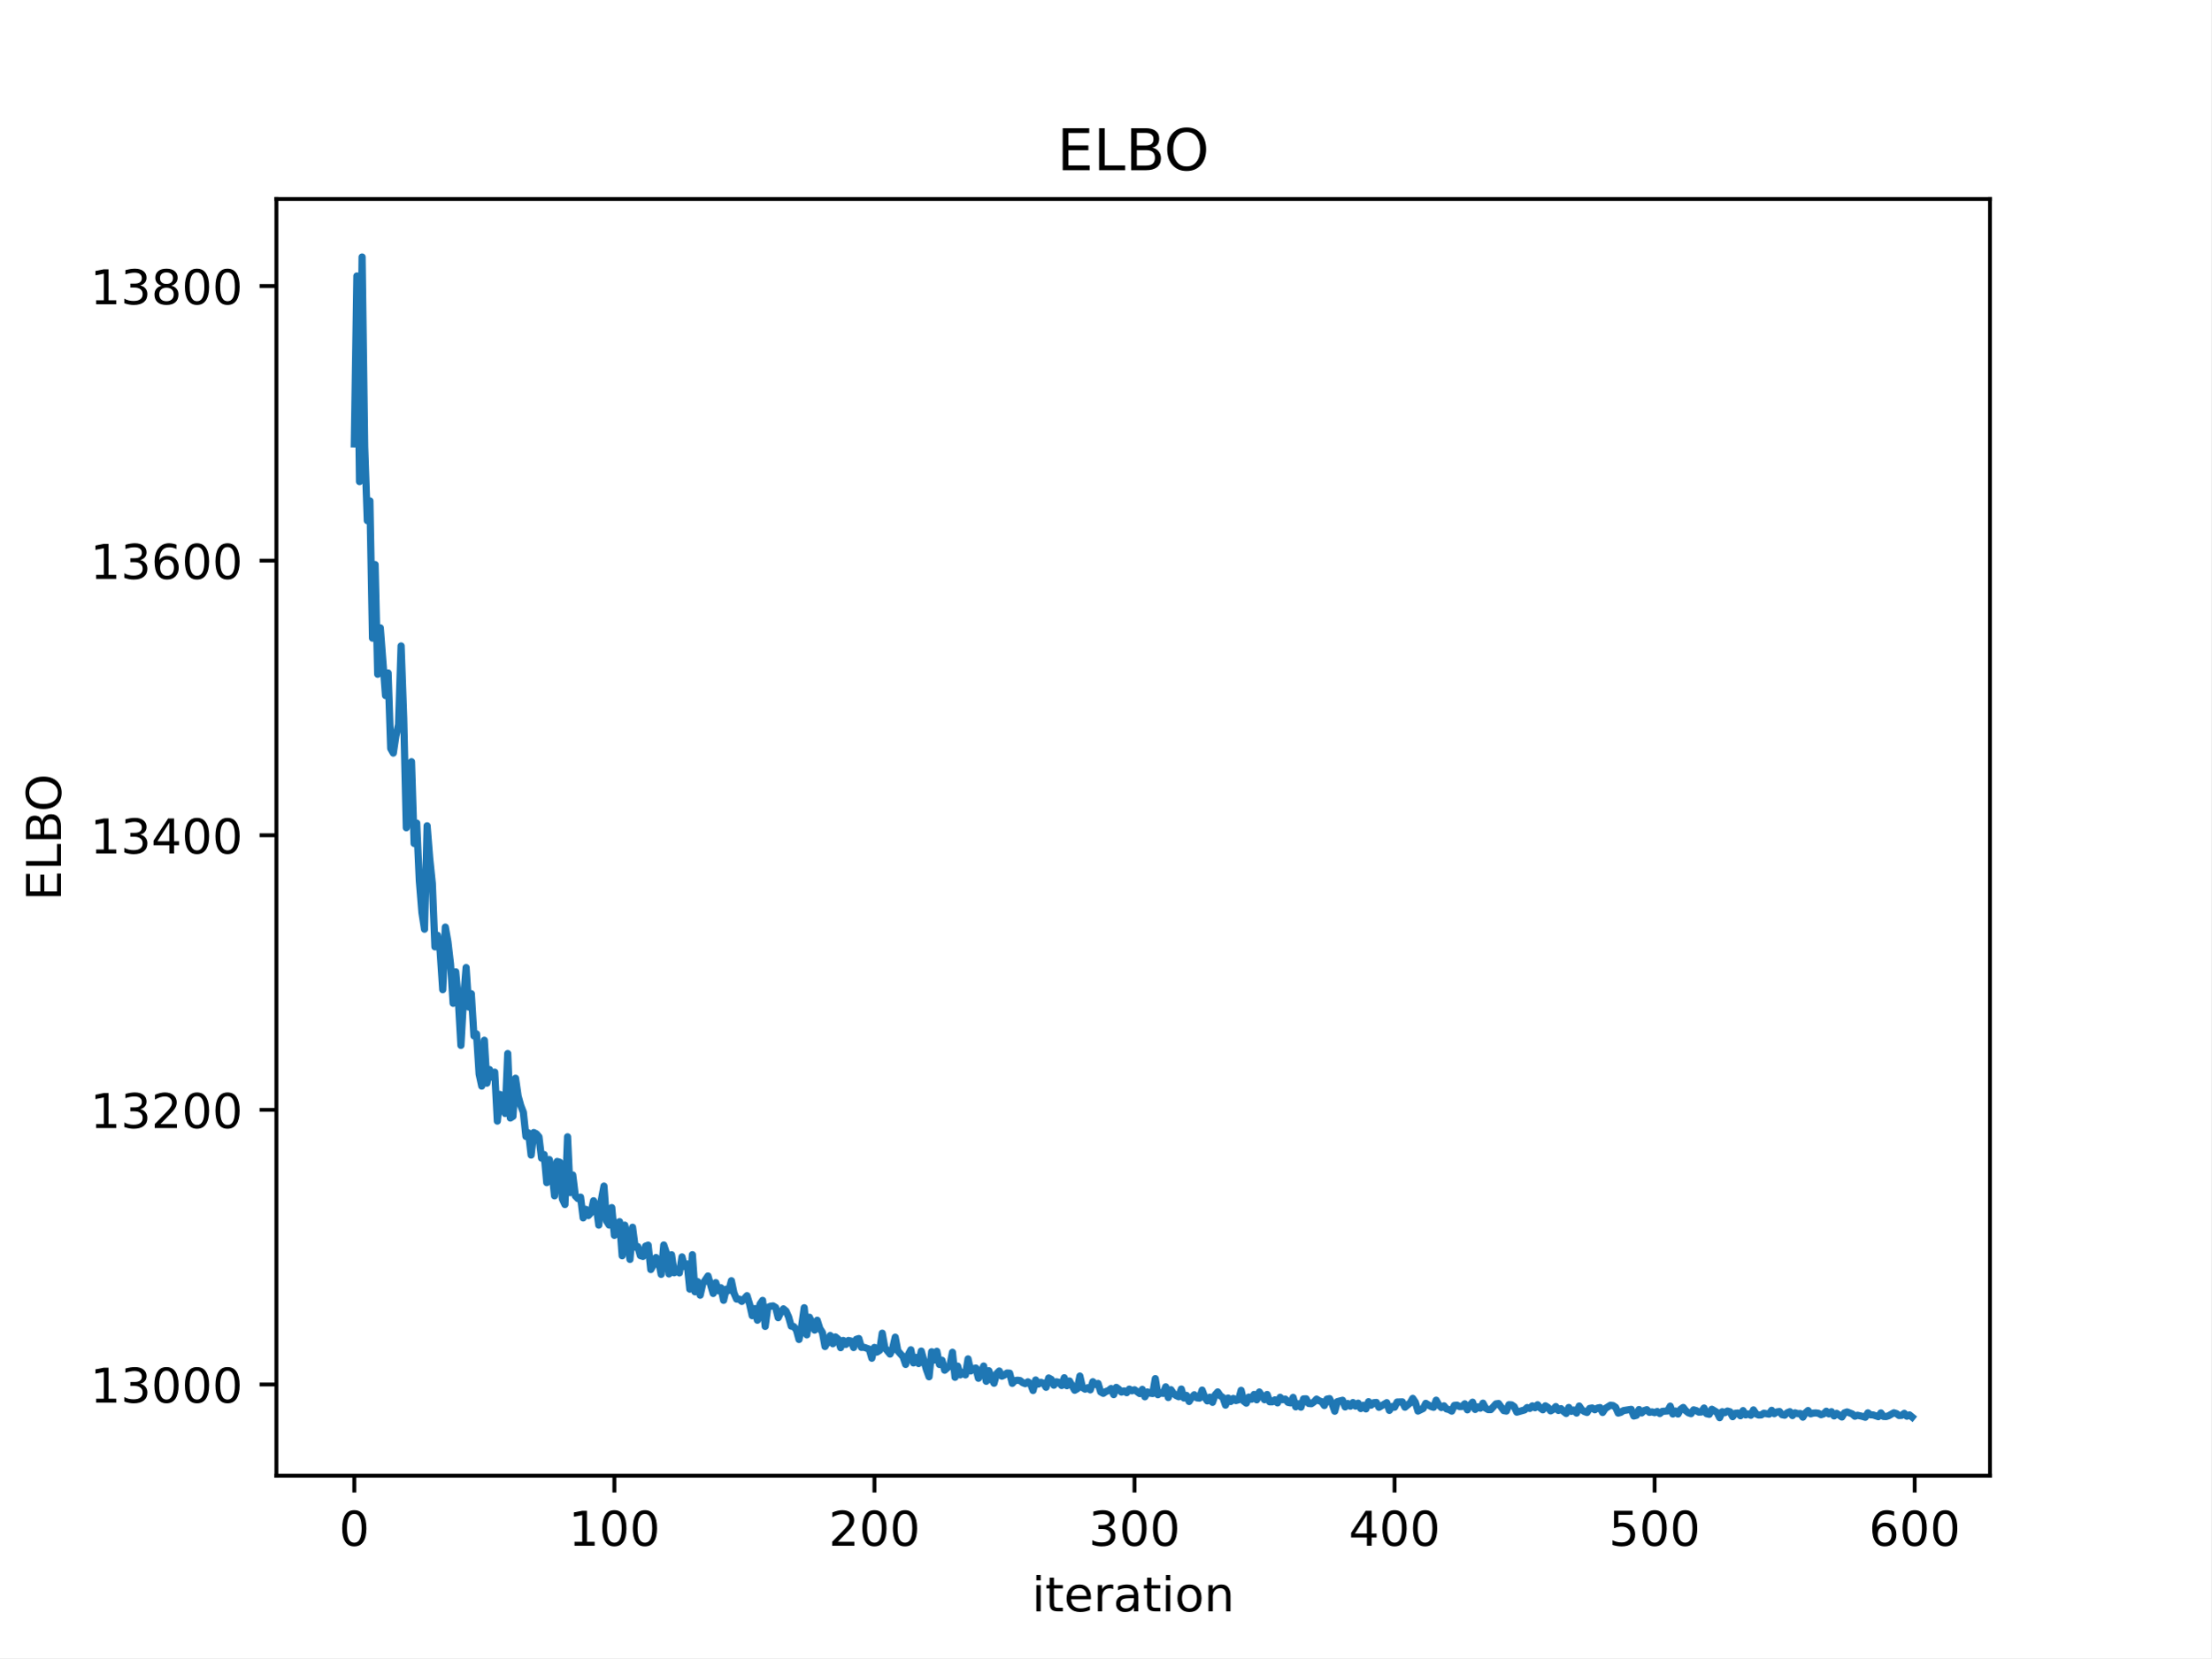
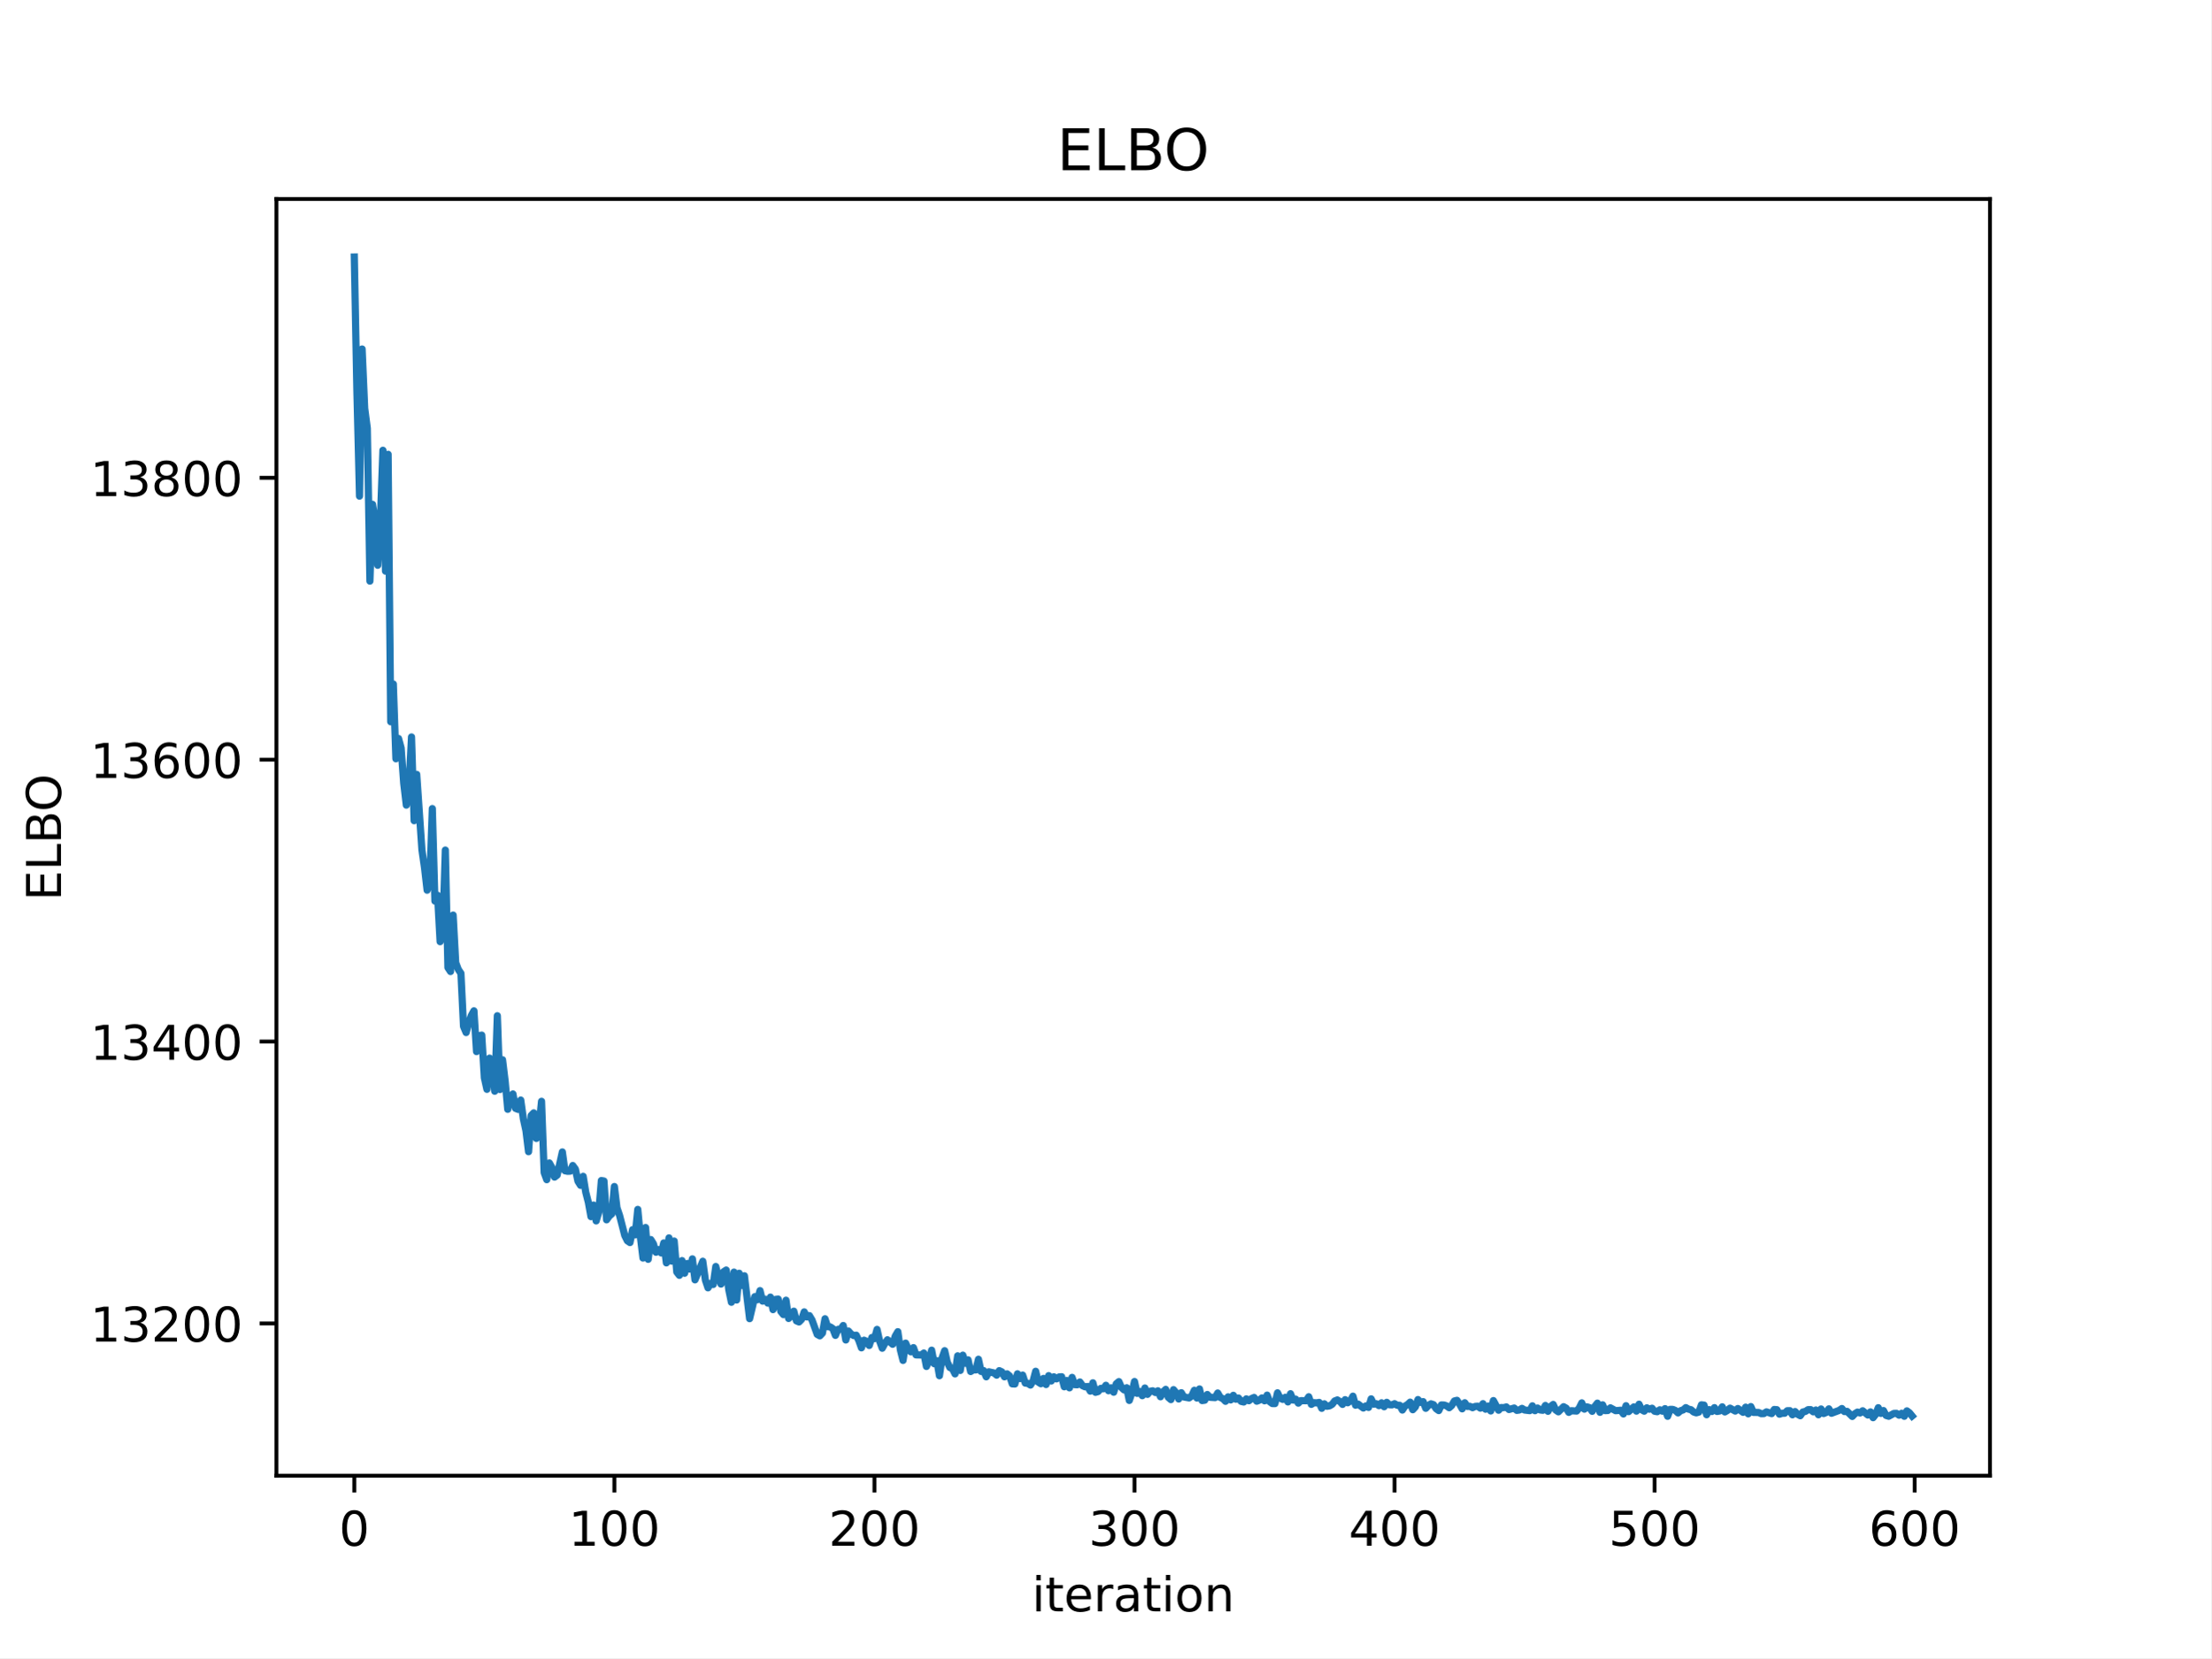
<svg xmlns="http://www.w3.org/2000/svg" xmlns:xlink="http://www.w3.org/1999/xlink" width="460.8pt" height="345.6pt" viewBox="0 0 460.8 345.6" version="1.1">
  <defs>
    <style type="text/css">*{stroke-linejoin: round; stroke-linecap: butt}</style>
  </defs>
  <g id="figure_1">
    <g id="patch_1">
      <path d="M 0 345.6  L 460.8 345.6  L 460.8 0  L 0 0  z " style="fill: #ffffff" />
    </g>
    <g id="axes_1">
      <g id="patch_2">
        <path d="M 57.6 307.584  L 414.72 307.584  L 414.72 41.472  L 57.6 41.472  z " style="fill: #ffffff" />
      </g>
      <g id="matplotlib.axis_1">
        <g id="xtick_1">
          <g id="line2d_1">
            <defs>
-               <path id="m63af64d053" d="M 0 0  L 0 3.5  " style="stroke: #000000; stroke-width: 0.8" />
-             </defs>
-             <g>
-               <use xlink:href="#m63af64d053" x="73.833" y="307.584" style="stroke: #000000; stroke-width: 0.8" />
+               <path id="mae0997cc3b" d="M 0 0  L 0 3.5  " style="stroke: #000000; stroke-width: 0.8" />
+             </defs>
+             <g>
+               <use xlink:href="#mae0997cc3b" x="73.833" y="307.584" style="stroke: #000000; stroke-width: 0.8" />
            </g>
          </g>
          <g id="text_1">
            <g transform="translate(70.65148 322.1824) scale(0.1 -0.1)">
              <defs>
                <path id="DejaVuSans-30" d="M 2034 4250  Q 1547 4250 1301 3770  Q 1056 3291 1056 2328  Q 1056 1369 1301 889  Q 1547 409 2034 409  Q 2525 409 2770 889  Q 3016 1369 3016 2328  Q 3016 3291 2770 3770  Q 2525 4250 2034 4250  z M 2034 4750  Q 2819 4750 3233 4129  Q 3647 3509 3647 2328  Q 3647 1150 3233 529  Q 2819 -91 2034 -91  Q 1250 -91 836 529  Q 422 1150 422 2328  Q 422 3509 836 4129  Q 1250 4750 2034 4750  z " transform="scale(0.015625)" />
              </defs>
              <use xlink:href="#DejaVuSans-30" />
            </g>
          </g>
        </g>
        <g id="xtick_2">
          <g id="line2d_2">
            <g>
-               <use xlink:href="#m63af64d053" x="128.032" y="307.584" style="stroke: #000000; stroke-width: 0.8" />
+               <use xlink:href="#mae0997cc3b" x="128.032" y="307.584" style="stroke: #000000; stroke-width: 0.8" />
            </g>
          </g>
          <g id="text_2">
            <g transform="translate(118.4884 322.1824) scale(0.1 -0.1)">
              <defs>
                <path id="DejaVuSans-31" d="M 794 531  L 1825 531  L 1825 4091  L 703 3866  L 703 4441  L 1819 4666  L 2450 4666  L 2450 531  L 3481 531  L 3481 0  L 794 0  L 794 531  z " transform="scale(0.015625)" />
              </defs>
              <use xlink:href="#DejaVuSans-31" />
              <use xlink:href="#DejaVuSans-30" x="63.623" />
              <use xlink:href="#DejaVuSans-30" x="127.246" />
            </g>
          </g>
        </g>
        <g id="xtick_3">
          <g id="line2d_3">
            <g>
-               <use xlink:href="#m63af64d053" x="182.232" y="307.584" style="stroke: #000000; stroke-width: 0.8" />
+               <use xlink:href="#mae0997cc3b" x="182.232" y="307.584" style="stroke: #000000; stroke-width: 0.8" />
            </g>
          </g>
          <g id="text_3">
            <g transform="translate(172.6878 322.1824) scale(0.1 -0.1)">
              <defs>
                <path id="DejaVuSans-32" d="M 1228 531  L 3431 531  L 3431 0  L 469 0  L 469 531  Q 828 903 1448 1529  Q 2069 2156 2228 2338  Q 2531 2678 2651 2914  Q 2772 3150 2772 3378  Q 2772 3750 2511 3984  Q 2250 4219 1831 4219  Q 1534 4219 1204 4116  Q 875 4013 500 3803  L 500 4441  Q 881 4594 1212 4672  Q 1544 4750 1819 4750  Q 2544 4750 2975 4387  Q 3406 4025 3406 3419  Q 3406 3131 3298 2873  Q 3191 2616 2906 2266  Q 2828 2175 2409 1742  Q 1991 1309 1228 531  z " transform="scale(0.015625)" />
              </defs>
              <use xlink:href="#DejaVuSans-32" />
              <use xlink:href="#DejaVuSans-30" x="63.623" />
              <use xlink:href="#DejaVuSans-30" x="127.246" />
            </g>
          </g>
        </g>
        <g id="xtick_4">
          <g id="line2d_4">
            <g>
-               <use xlink:href="#m63af64d053" x="236.431" y="307.584" style="stroke: #000000; stroke-width: 0.8" />
+               <use xlink:href="#mae0997cc3b" x="236.431" y="307.584" style="stroke: #000000; stroke-width: 0.8" />
            </g>
          </g>
          <g id="text_4">
            <g transform="translate(226.8872 322.1824) scale(0.1 -0.1)">
              <defs>
                <path id="DejaVuSans-33" d="M 2597 2516  Q 3050 2419 3304 2112  Q 3559 1806 3559 1356  Q 3559 666 3084 287  Q 2609 -91 1734 -91  Q 1441 -91 1130 -33  Q 819 25 488 141  L 488 750  Q 750 597 1062 519  Q 1375 441 1716 441  Q 2309 441 2620 675  Q 2931 909 2931 1356  Q 2931 1769 2642 2001  Q 2353 2234 1838 2234  L 1294 2234  L 1294 2753  L 1863 2753  Q 2328 2753 2575 2939  Q 2822 3125 2822 3475  Q 2822 3834 2567 4026  Q 2313 4219 1838 4219  Q 1578 4219 1281 4162  Q 984 4106 628 3988  L 628 4550  Q 988 4650 1302 4700  Q 1616 4750 1894 4750  Q 2613 4750 3031 4423  Q 3450 4097 3450 3541  Q 3450 3153 3228 2886  Q 3006 2619 2597 2516  z " transform="scale(0.015625)" />
              </defs>
              <use xlink:href="#DejaVuSans-33" />
              <use xlink:href="#DejaVuSans-30" x="63.623" />
              <use xlink:href="#DejaVuSans-30" x="127.246" />
            </g>
          </g>
        </g>
        <g id="xtick_5">
          <g id="line2d_5">
            <g>
-               <use xlink:href="#m63af64d053" x="290.63" y="307.584" style="stroke: #000000; stroke-width: 0.8" />
+               <use xlink:href="#mae0997cc3b" x="290.63" y="307.584" style="stroke: #000000; stroke-width: 0.8" />
            </g>
          </g>
          <g id="text_5">
            <g transform="translate(281.0867 322.1824) scale(0.1 -0.1)">
              <defs>
                <path id="DejaVuSans-34" d="M 2419 4116  L 825 1625  L 2419 1625  L 2419 4116  z M 2253 4666  L 3047 4666  L 3047 1625  L 3713 1625  L 3713 1100  L 3047 1100  L 3047 0  L 2419 0  L 2419 1100  L 313 1100  L 313 1709  L 2253 4666  z " transform="scale(0.015625)" />
              </defs>
              <use xlink:href="#DejaVuSans-34" />
              <use xlink:href="#DejaVuSans-30" x="63.623" />
              <use xlink:href="#DejaVuSans-30" x="127.246" />
            </g>
          </g>
        </g>
        <g id="xtick_6">
          <g id="line2d_6">
            <g>
-               <use xlink:href="#m63af64d053" x="344.83" y="307.584" style="stroke: #000000; stroke-width: 0.8" />
+               <use xlink:href="#mae0997cc3b" x="344.83" y="307.584" style="stroke: #000000; stroke-width: 0.8" />
            </g>
          </g>
          <g id="text_6">
            <g transform="translate(335.2861 322.1824) scale(0.1 -0.1)">
              <defs>
                <path id="DejaVuSans-35" d="M 691 4666  L 3169 4666  L 3169 4134  L 1269 4134  L 1269 2991  Q 1406 3038 1543 3061  Q 1681 3084 1819 3084  Q 2600 3084 3056 2656  Q 3513 2228 3513 1497  Q 3513 744 3044 326  Q 2575 -91 1722 -91  Q 1428 -91 1123 -41  Q 819 9 494 109  L 494 744  Q 775 591 1075 516  Q 1375 441 1709 441  Q 2250 441 2565 725  Q 2881 1009 2881 1497  Q 2881 1984 2565 2268  Q 2250 2553 1709 2553  Q 1456 2553 1204 2497  Q 953 2441 691 2322  L 691 4666  z " transform="scale(0.015625)" />
              </defs>
              <use xlink:href="#DejaVuSans-35" />
              <use xlink:href="#DejaVuSans-30" x="63.623" />
              <use xlink:href="#DejaVuSans-30" x="127.246" />
            </g>
          </g>
        </g>
        <g id="xtick_7">
          <g id="line2d_7">
            <g>
-               <use xlink:href="#m63af64d053" x="399.029" y="307.584" style="stroke: #000000; stroke-width: 0.8" />
+               <use xlink:href="#mae0997cc3b" x="399.029" y="307.584" style="stroke: #000000; stroke-width: 0.8" />
            </g>
          </g>
          <g id="text_7">
            <g transform="translate(389.4855 322.1824) scale(0.1 -0.1)">
              <defs>
                <path id="DejaVuSans-36" d="M 2113 2584  Q 1688 2584 1439 2293  Q 1191 2003 1191 1497  Q 1191 994 1439 701  Q 1688 409 2113 409  Q 2538 409 2786 701  Q 3034 994 3034 1497  Q 3034 2003 2786 2293  Q 2538 2584 2113 2584  z M 3366 4563  L 3366 3988  Q 3128 4100 2886 4159  Q 2644 4219 2406 4219  Q 1781 4219 1451 3797  Q 1122 3375 1075 2522  Q 1259 2794 1537 2939  Q 1816 3084 2150 3084  Q 2853 3084 3261 2657  Q 3669 2231 3669 1497  Q 3669 778 3244 343  Q 2819 -91 2113 -91  Q 1303 -91 875 529  Q 447 1150 447 2328  Q 447 3434 972 4092  Q 1497 4750 2381 4750  Q 2619 4750 2861 4703  Q 3103 4656 3366 4563  z " transform="scale(0.015625)" />
              </defs>
              <use xlink:href="#DejaVuSans-36" />
              <use xlink:href="#DejaVuSans-30" x="63.623" />
              <use xlink:href="#DejaVuSans-30" x="127.246" />
            </g>
          </g>
        </g>
        <g id="text_8">
          <g transform="translate(215.0373 335.8606) scale(0.1 -0.1)">
            <defs>
              <path id="DejaVuSans-69" d="M 603 3500  L 1178 3500  L 1178 0  L 603 0  L 603 3500  z M 603 4863  L 1178 4863  L 1178 4134  L 603 4134  L 603 4863  z " transform="scale(0.015625)" />
              <path id="DejaVuSans-74" d="M 1172 4494  L 1172 3500  L 2356 3500  L 2356 3053  L 1172 3053  L 1172 1153  Q 1172 725 1289 603  Q 1406 481 1766 481  L 2356 481  L 2356 0  L 1766 0  Q 1100 0 847 248  Q 594 497 594 1153  L 594 3053  L 172 3053  L 172 3500  L 594 3500  L 594 4494  L 1172 4494  z " transform="scale(0.015625)" />
              <path id="DejaVuSans-65" d="M 3597 1894  L 3597 1613  L 953 1613  Q 991 1019 1311 708  Q 1631 397 2203 397  Q 2534 397 2845 478  Q 3156 559 3463 722  L 3463 178  Q 3153 47 2828 -22  Q 2503 -91 2169 -91  Q 1331 -91 842 396  Q 353 884 353 1716  Q 353 2575 817 3079  Q 1281 3584 2069 3584  Q 2775 3584 3186 3129  Q 3597 2675 3597 1894  z M 3022 2063  Q 3016 2534 2758 2815  Q 2500 3097 2075 3097  Q 1594 3097 1305 2825  Q 1016 2553 972 2059  L 3022 2063  z " transform="scale(0.015625)" />
              <path id="DejaVuSans-72" d="M 2631 2963  Q 2534 3019 2420 3045  Q 2306 3072 2169 3072  Q 1681 3072 1420 2755  Q 1159 2438 1159 1844  L 1159 0  L 581 0  L 581 3500  L 1159 3500  L 1159 2956  Q 1341 3275 1631 3429  Q 1922 3584 2338 3584  Q 2397 3584 2469 3576  Q 2541 3569 2628 3553  L 2631 2963  z " transform="scale(0.015625)" />
              <path id="DejaVuSans-61" d="M 2194 1759  Q 1497 1759 1228 1600  Q 959 1441 959 1056  Q 959 750 1161 570  Q 1363 391 1709 391  Q 2188 391 2477 730  Q 2766 1069 2766 1631  L 2766 1759  L 2194 1759  z M 3341 1997  L 3341 0  L 2766 0  L 2766 531  Q 2569 213 2275 61  Q 1981 -91 1556 -91  Q 1019 -91 701 211  Q 384 513 384 1019  Q 384 1609 779 1909  Q 1175 2209 1959 2209  L 2766 2209  L 2766 2266  Q 2766 2663 2505 2880  Q 2244 3097 1772 3097  Q 1472 3097 1187 3025  Q 903 2953 641 2809  L 641 3341  Q 956 3463 1253 3523  Q 1550 3584 1831 3584  Q 2591 3584 2966 3190  Q 3341 2797 3341 1997  z " transform="scale(0.015625)" />
              <path id="DejaVuSans-6f" d="M 1959 3097  Q 1497 3097 1228 2736  Q 959 2375 959 1747  Q 959 1119 1226 758  Q 1494 397 1959 397  Q 2419 397 2687 759  Q 2956 1122 2956 1747  Q 2956 2369 2687 2733  Q 2419 3097 1959 3097  z M 1959 3584  Q 2709 3584 3137 3096  Q 3566 2609 3566 1747  Q 3566 888 3137 398  Q 2709 -91 1959 -91  Q 1206 -91 779 398  Q 353 888 353 1747  Q 353 2609 779 3096  Q 1206 3584 1959 3584  z " transform="scale(0.015625)" />
              <path id="DejaVuSans-6e" d="M 3513 2113  L 3513 0  L 2938 0  L 2938 2094  Q 2938 2591 2744 2837  Q 2550 3084 2163 3084  Q 1697 3084 1428 2787  Q 1159 2491 1159 1978  L 1159 0  L 581 0  L 581 3500  L 1159 3500  L 1159 2956  Q 1366 3272 1645 3428  Q 1925 3584 2291 3584  Q 2894 3584 3203 3211  Q 3513 2838 3513 2113  z " transform="scale(0.015625)" />
            </defs>
            <use xlink:href="#DejaVuSans-69" />
            <use xlink:href="#DejaVuSans-74" x="27.783" />
            <use xlink:href="#DejaVuSans-65" x="66.992" />
            <use xlink:href="#DejaVuSans-72" x="128.516" />
            <use xlink:href="#DejaVuSans-61" x="169.629" />
            <use xlink:href="#DejaVuSans-74" x="230.908" />
            <use xlink:href="#DejaVuSans-69" x="270.117" />
            <use xlink:href="#DejaVuSans-6f" x="297.9" />
            <use xlink:href="#DejaVuSans-6e" x="359.082" />
          </g>
        </g>
      </g>
      <g id="matplotlib.axis_2">
        <g id="ytick_1">
          <g id="line2d_8">
            <defs>
-               <path id="m16c15271c7" d="M 0 0  L -3.5 0  " style="stroke: #000000; stroke-width: 0.8" />
-             </defs>
-             <g>
-               <use xlink:href="#m16c15271c7" x="57.6" y="288.56" style="stroke: #000000; stroke-width: 0.8" />
+               <path id="m3448979409" d="M 0 0  L -3.5 0  " style="stroke: #000000; stroke-width: 0.8" />
+             </defs>
+             <g>
+               <use xlink:href="#m3448979409" x="57.6" y="275.842" style="stroke: #000000; stroke-width: 0.8" />
            </g>
          </g>
          <g id="text_9">
-             <g transform="translate(18.7875 292.3595) scale(0.1 -0.1)">
-               <use xlink:href="#DejaVuSans-31" />
-               <use xlink:href="#DejaVuSans-33" x="63.623" />
-               <use xlink:href="#DejaVuSans-30" x="127.246" />
+             <g transform="translate(18.7875 279.6412) scale(0.1 -0.1)">
+               <use xlink:href="#DejaVuSans-31" />
+               <use xlink:href="#DejaVuSans-33" x="63.623" />
+               <use xlink:href="#DejaVuSans-32" x="127.246" />
              <use xlink:href="#DejaVuSans-30" x="190.869" />
              <use xlink:href="#DejaVuSans-30" x="254.492" />
            </g>
          </g>
        </g>
        <g id="ytick_2">
          <g id="line2d_9">
            <g>
-               <use xlink:href="#m16c15271c7" x="57.6" y="231.325" style="stroke: #000000; stroke-width: 0.8" />
+               <use xlink:href="#m3448979409" x="57.6" y="217.091" style="stroke: #000000; stroke-width: 0.8" />
            </g>
          </g>
          <g id="text_10">
-             <g transform="translate(18.7875 235.1242) scale(0.1 -0.1)">
-               <use xlink:href="#DejaVuSans-31" />
-               <use xlink:href="#DejaVuSans-33" x="63.623" />
-               <use xlink:href="#DejaVuSans-32" x="127.246" />
+             <g transform="translate(18.7875 220.8903) scale(0.1 -0.1)">
+               <use xlink:href="#DejaVuSans-31" />
+               <use xlink:href="#DejaVuSans-33" x="63.623" />
+               <use xlink:href="#DejaVuSans-34" x="127.246" />
              <use xlink:href="#DejaVuSans-30" x="190.869" />
              <use xlink:href="#DejaVuSans-30" x="254.492" />
            </g>
          </g>
        </g>
        <g id="ytick_3">
          <g id="line2d_10">
            <g>
-               <use xlink:href="#m16c15271c7" x="57.6" y="174.09" style="stroke: #000000; stroke-width: 0.8" />
+               <use xlink:href="#m3448979409" x="57.6" y="158.34" style="stroke: #000000; stroke-width: 0.8" />
            </g>
          </g>
          <g id="text_11">
-             <g transform="translate(18.7875 177.889) scale(0.1 -0.1)">
-               <use xlink:href="#DejaVuSans-31" />
-               <use xlink:href="#DejaVuSans-33" x="63.623" />
-               <use xlink:href="#DejaVuSans-34" x="127.246" />
+             <g transform="translate(18.7875 162.1393) scale(0.1 -0.1)">
+               <use xlink:href="#DejaVuSans-31" />
+               <use xlink:href="#DejaVuSans-33" x="63.623" />
+               <use xlink:href="#DejaVuSans-36" x="127.246" />
              <use xlink:href="#DejaVuSans-30" x="190.869" />
              <use xlink:href="#DejaVuSans-30" x="254.492" />
            </g>
          </g>
        </g>
        <g id="ytick_4">
          <g id="line2d_11">
            <g>
-               <use xlink:href="#m16c15271c7" x="57.6" y="116.855" style="stroke: #000000; stroke-width: 0.8" />
+               <use xlink:href="#m3448979409" x="57.6" y="99.589" style="stroke: #000000; stroke-width: 0.8" />
            </g>
          </g>
          <g id="text_12">
-             <g transform="translate(18.7875 120.6538) scale(0.1 -0.1)">
-               <use xlink:href="#DejaVuSans-31" />
-               <use xlink:href="#DejaVuSans-33" x="63.623" />
-               <use xlink:href="#DejaVuSans-36" x="127.246" />
-               <use xlink:href="#DejaVuSans-30" x="190.869" />
-               <use xlink:href="#DejaVuSans-30" x="254.492" />
-             </g>
-           </g>
-         </g>
-         <g id="ytick_5">
-           <g id="line2d_12">
-             <g>
-               <use xlink:href="#m16c15271c7" x="57.6" y="59.619" style="stroke: #000000; stroke-width: 0.8" />
-             </g>
-           </g>
-           <g id="text_13">
-             <g transform="translate(18.7875 63.41856) scale(0.1 -0.1)">
+             <g transform="translate(18.7875 103.3883) scale(0.1 -0.1)">
              <defs>
                <path id="DejaVuSans-38" d="M 2034 2216  Q 1584 2216 1326 1975  Q 1069 1734 1069 1313  Q 1069 891 1326 650  Q 1584 409 2034 409  Q 2484 409 2743 651  Q 3003 894 3003 1313  Q 3003 1734 2745 1975  Q 2488 2216 2034 2216  z M 1403 2484  Q 997 2584 770 2862  Q 544 3141 544 3541  Q 544 4100 942 4425  Q 1341 4750 2034 4750  Q 2731 4750 3128 4425  Q 3525 4100 3525 3541  Q 3525 3141 3298 2862  Q 3072 2584 2669 2484  Q 3125 2378 3379 2068  Q 3634 1759 3634 1313  Q 3634 634 3220 271  Q 2806 -91 2034 -91  Q 1263 -91 848 271  Q 434 634 434 1313  Q 434 1759 690 2068  Q 947 2378 1403 2484  z M 1172 3481  Q 1172 3119 1398 2916  Q 1625 2713 2034 2713  Q 2441 2713 2670 2916  Q 2900 3119 2900 3481  Q 2900 3844 2670 4047  Q 2441 4250 2034 4250  Q 1625 4250 1398 4047  Q 1172 3844 1172 3481  z " transform="scale(0.015625)" />
              </defs>
              <use xlink:href="#DejaVuSans-31" />
              <use xlink:href="#DejaVuSans-33" x="63.623" />
              <use xlink:href="#DejaVuSans-38" x="127.246" />
              <use xlink:href="#DejaVuSans-30" x="190.869" />
              <use xlink:href="#DejaVuSans-30" x="254.492" />
            </g>
          </g>
        </g>
-         <g id="text_14">
+         <g id="text_13">
          <g transform="translate(12.70781 187.7522) rotate(-90) scale(0.1 -0.1)">
            <defs>
              <path id="DejaVuSans-45" d="M 628 4666  L 3578 4666  L 3578 4134  L 1259 4134  L 1259 2753  L 3481 2753  L 3481 2222  L 1259 2222  L 1259 531  L 3634 531  L 3634 0  L 628 0  L 628 4666  z " transform="scale(0.015625)" />
              <path id="DejaVuSans-4c" d="M 628 4666  L 1259 4666  L 1259 531  L 3531 531  L 3531 0  L 628 0  L 628 4666  z " transform="scale(0.015625)" />
              <path id="DejaVuSans-42" d="M 1259 2228  L 1259 519  L 2272 519  Q 2781 519 3026 730  Q 3272 941 3272 1375  Q 3272 1813 3026 2020  Q 2781 2228 2272 2228  L 1259 2228  z M 1259 4147  L 1259 2741  L 2194 2741  Q 2656 2741 2882 2914  Q 3109 3088 3109 3444  Q 3109 3797 2882 3972  Q 2656 4147 2194 4147  L 1259 4147  z M 628 4666  L 2241 4666  Q 2963 4666 3353 4366  Q 3744 4066 3744 3513  Q 3744 3084 3544 2831  Q 3344 2578 2956 2516  Q 3422 2416 3680 2098  Q 3938 1781 3938 1306  Q 3938 681 3513 340  Q 3088 0 2303 0  L 628 0  L 628 4666  z " transform="scale(0.015625)" />
              <path id="DejaVuSans-4f" d="M 2522 4238  Q 1834 4238 1429 3725  Q 1025 3213 1025 2328  Q 1025 1447 1429 934  Q 1834 422 2522 422  Q 3209 422 3611 934  Q 4013 1447 4013 2328  Q 4013 3213 3611 3725  Q 3209 4238 2522 4238  z M 2522 4750  Q 3503 4750 4090 4092  Q 4678 3434 4678 2328  Q 4678 1225 4090 567  Q 3503 -91 2522 -91  Q 1538 -91 948 565  Q 359 1222 359 2328  Q 359 3434 948 4092  Q 1538 4750 2522 4750  z " transform="scale(0.015625)" />
            </defs>
            <use xlink:href="#DejaVuSans-45" />
            <use xlink:href="#DejaVuSans-4c" x="63.184" />
            <use xlink:href="#DejaVuSans-42" x="118.896" />
            <use xlink:href="#DejaVuSans-4f" x="185.75" />
          </g>
        </g>
      </g>
-       <g id="line2d_13">
-         <path d="M 73.833 92.512  L 74.375 57.524  L 74.917 100.376  L 75.459 53.568  L 76.001 93.127  L 76.543 108.517  L 77.085 104.406  L 77.627 133.011  L 78.169 117.668  L 78.711 140.53  L 79.253 130.859  L 80.337 144.978  L 80.879 140.261  L 81.421 156.013  L 81.963 156.967  L 82.505 153.391  L 83.047 151.03  L 83.589 134.634  L 84.131 149.685  L 84.673 172.53  L 85.215 163.682  L 85.757 158.761  L 86.299 175.807  L 86.841 171.564  L 87.383 183.572  L 87.925 190.199  L 88.467 193.676  L 89.009 172.114  L 89.551 178.916  L 90.093 184.122  L 90.635 197.355  L 91.177 194.945  L 91.719 198.264  L 92.261 206.277  L 92.803 193.233  L 93.345 196.299  L 93.887 200.961  L 94.429 209.115  L 94.971 202.55  L 95.512 208.504  L 96.054 217.894  L 96.596 208.268  L 97.138 201.67  L 97.68 209.905  L 98.222 207.118  L 98.764 215.918  L 99.306 215.496  L 99.848 223.865  L 100.39 226.377  L 100.932 216.816  L 101.474 225.771  L 102.016 222.927  L 102.558 224.514  L 103.1 223.465  L 103.642 233.675  L 104.184 228.105  L 104.726 228.907  L 105.268 232.092  L 105.81 219.597  L 106.352 233.032  L 106.894 232.692  L 107.436 224.738  L 107.978 228.468  L 108.52 230.421  L 109.062 231.831  L 109.604 236.874  L 110.146 236.138  L 110.688 240.754  L 111.23 236.052  L 111.772 236.315  L 112.314 236.954  L 112.856 241.396  L 113.398 240.654  L 113.94 246.501  L 114.482 241.694  L 115.024 244.226  L 115.566 249.256  L 116.108 242.086  L 116.65 242.246  L 117.192 249.903  L 117.734 251.064  L 118.276 236.941  L 118.818 248.579  L 119.36 244.903  L 119.902 249.283  L 120.444 249.833  L 120.986 249.518  L 121.528 253.851  L 122.07 252.059  L 122.612 253.368  L 123.154 252.76  L 123.696 250.276  L 124.238 251.344  L 124.78 255.359  L 125.322 250.08  L 125.864 247.22  L 126.406 254.508  L 126.948 255.347  L 127.49 251.7  L 128.032 257.488  L 128.574 254.98  L 129.116 254.635  L 129.658 261.748  L 130.2 255.355  L 130.742 258.081  L 131.284 262.5  L 131.826 255.799  L 132.368 259.954  L 132.91 259.831  L 133.452 261.711  L 133.994 261.883  L 134.536 259.732  L 135.078 259.529  L 135.62 264.616  L 136.162 263.629  L 136.704 262.109  L 137.246 262.877  L 137.788 265.619  L 138.33 259.497  L 138.872 261.142  L 139.414 265.532  L 139.956 261.532  L 140.498 265.288  L 141.04 264.675  L 141.582 265.321  L 142.124 261.977  L 142.666 263.995  L 143.208 263.449  L 143.75 268.7  L 144.292 261.522  L 144.834 269.261  L 145.376 267.129  L 145.918 269.958  L 146.46 267.573  L 147.544 265.955  L 148.628 269.604  L 149.17 267.34  L 149.712 269.051  L 150.254 268.419  L 150.796 271.032  L 151.338 268.715  L 151.88 269.002  L 152.422 266.947  L 152.964 269.529  L 153.506 270.779  L 154.048 270.786  L 154.59 271.256  L 155.674 270.064  L 156.216 271.81  L 156.758 274.236  L 157.3 272.738  L 157.842 275.182  L 158.384 271.822  L 158.926 271.04  L 159.468 276.466  L 160.01 272.497  L 160.552 272.271  L 161.094 272.186  L 161.636 272.515  L 162.178 274.649  L 162.72 273.525  L 163.262 272.808  L 163.804 273.262  L 164.346 274.49  L 164.888 276.408  L 165.43 276.508  L 165.972 277.214  L 166.514 279.192  L 167.056 276.427  L 167.598 272.572  L 168.14 278.231  L 168.682 274.547  L 169.224 275.667  L 169.766 277.24  L 170.308 275.185  L 170.85 276.899  L 171.392 277.737  L 171.934 280.664  L 172.476 279.742  L 173.018 278.362  L 173.56 280.083  L 174.102 278.656  L 174.644 279.097  L 175.186 280.902  L 175.728 279.384  L 176.27 280.233  L 176.812 279.393  L 177.354 279.518  L 177.896 280.869  L 178.438 279.165  L 178.98 278.992  L 179.522 280.837  L 180.064 280.811  L 181.148 281.205  L 181.69 283.101  L 182.232 280.838  L 182.774 281.811  L 183.316 281.46  L 183.858 277.873  L 184.4 280.91  L 185.484 282.237  L 186.026 281.02  L 186.568 278.71  L 187.11 281.574  L 188.194 282.791  L 188.736 284.392  L 189.277 282.376  L 189.819 281.337  L 190.361 284.078  L 190.903 282.913  L 191.445 284.211  L 191.987 281.613  L 193.071 285.472  L 193.613 286.966  L 194.155 281.748  L 194.697 283.499  L 195.239 281.662  L 195.781 284.402  L 196.323 283.525  L 196.865 285.598  L 197.949 284.654  L 198.491 281.863  L 199.033 287.073  L 199.575 284.735  L 200.117 286.567  L 200.659 286.047  L 201.201 286.574  L 201.743 283.241  L 202.285 285.759  L 202.827 285.271  L 203.369 285.146  L 203.911 287.281  L 204.995 284.727  L 205.537 287.908  L 206.079 285.704  L 206.621 287.29  L 207.163 288.317  L 207.705 286.304  L 208.247 285.764  L 208.789 286.842  L 209.331 286.593  L 209.873 286.18  L 210.415 286.211  L 210.957 288.339  L 211.499 287.773  L 212.041 287.673  L 212.583 287.753  L 213.125 288.187  L 213.667 288.407  L 214.209 288.014  L 214.751 288.393  L 215.293 289.832  L 215.835 287.629  L 216.377 288.502  L 216.919 288.121  L 217.461 288.284  L 218.003 289.153  L 218.545 287.214  L 219.087 287.513  L 219.629 288.725  L 220.171 288.004  L 220.713 288.132  L 221.255 288.786  L 221.797 287.166  L 222.339 288.828  L 222.881 287.841  L 223.965 289.777  L 224.507 289.462  L 225.049 286.814  L 225.591 289.204  L 226.133 289.55  L 226.675 289.247  L 227.217 289.69  L 227.759 287.994  L 228.301 288.579  L 228.843 288.359  L 229.385 290.123  L 229.927 290.424  L 230.469 290.042  L 231.011 289.84  L 231.553 289.415  L 232.095 290.683  L 232.637 289.173  L 233.179 289.582  L 233.721 290.16  L 234.263 289.906  L 234.805 290.285  L 235.347 289.534  L 235.889 289.888  L 236.431 289.668  L 237.515 290.468  L 238.057 289.593  L 238.599 291.137  L 239.141 290.133  L 239.683 290.378  L 240.225 290.461  L 240.767 287.347  L 241.309 290.705  L 241.851 290.312  L 242.393 290.427  L 242.935 289.06  L 243.477 291.295  L 244.019 289.652  L 244.561 290.443  L 245.103 290.875  L 245.645 291.128  L 246.187 289.521  L 246.729 291.39  L 247.271 290.85  L 247.813 292.114  L 248.355 291.267  L 248.897 290.713  L 249.439 291.363  L 249.981 291.422  L 250.523 289.741  L 251.065 291.213  L 251.607 291.993  L 252.149 291.216  L 252.691 292.288  L 253.233 290.736  L 253.775 290.123  L 254.317 290.919  L 254.859 291.291  L 255.401 292.88  L 255.943 291.394  L 256.485 292.122  L 257.027 291.478  L 257.569 291.926  L 258.111 291.768  L 258.653 289.792  L 259.195 292.05  L 259.737 292.463  L 260.279 291.186  L 260.821 291.65  L 261.363 290.641  L 261.905 291.772  L 262.447 290.139  L 263.531 291.753  L 264.073 290.653  L 264.615 292.188  L 265.157 292.188  L 265.699 291.774  L 266.241 292.406  L 266.783 291.241  L 267.325 291.742  L 267.867 291.622  L 268.409 292.29  L 268.951 292.408  L 269.493 291.264  L 270.035 293.233  L 270.577 292.585  L 271.119 293.306  L 271.661 291.573  L 272.203 291.557  L 272.745 292.532  L 273.287 292.579  L 273.829 292.208  L 274.371 291.62  L 274.913 291.974  L 275.455 292.161  L 275.997 292.96  L 276.539 291.627  L 277.081 291.515  L 277.623 292.617  L 278.165 294.142  L 278.707 292.148  L 279.791 291.862  L 280.333 293.251  L 280.875 292.535  L 281.417 293.098  L 281.959 292.341  L 282.501 293.08  L 283.043 292.463  L 283.584 293.587  L 284.126 292.908  L 284.668 293.659  L 285.21 292.156  L 285.752 292.884  L 286.294 292.379  L 286.836 292.311  L 287.378 293.336  L 289.004 292.364  L 289.546 293.972  L 290.088 293.166  L 290.63 293.317  L 291.172 292.227  L 292.256 292.197  L 292.798 293.308  L 293.882 292.405  L 294.424 291.47  L 294.966 292.275  L 295.508 294.112  L 296.592 293.58  L 297.134 292.501  L 298.218 293.16  L 298.76 293.331  L 299.302 291.844  L 299.844 292.806  L 300.386 293.384  L 300.928 293.019  L 301.47 293.671  L 302.012 293.809  L 302.554 294.123  L 303.096 292.931  L 303.638 292.883  L 304.18 293.18  L 304.722 293.163  L 305.264 292.599  L 305.806 293.855  L 306.348 292.907  L 306.89 292.257  L 307.432 293.772  L 307.974 293.243  L 308.516 293.509  L 309.058 292.462  L 309.6 293.49  L 310.142 293.804  L 310.684 293.805  L 311.768 292.612  L 312.31 292.537  L 313.394 294.018  L 313.936 294.112  L 314.478 292.781  L 315.02 292.822  L 315.562 293.188  L 316.104 294.339  L 317.73 293.875  L 318.272 293.377  L 318.814 293.568  L 319.356 293.024  L 319.898 293.417  L 320.44 292.796  L 320.982 293.452  L 321.524 293.849  L 322.066 293.021  L 322.608 293.356  L 323.15 294.073  L 323.692 293.764  L 324.234 293.171  L 324.776 293.987  L 325.318 293.603  L 325.86 294.195  L 326.402 294.619  L 326.944 293.357  L 327.486 294.168  L 328.028 293.888  L 328.57 294.53  L 329.112 293.062  L 329.654 293.844  L 330.196 294.214  L 330.738 294.407  L 331.28 293.562  L 331.822 293.47  L 332.364 293.842  L 332.906 293.494  L 333.448 293.379  L 333.99 294.411  L 334.532 293.594  L 335.616 292.9  L 336.158 292.966  L 336.7 293.326  L 337.242 294.537  L 337.784 294.38  L 338.326 294.012  L 339.952 293.747  L 340.494 295.147  L 341.036 295.001  L 341.578 293.787  L 342.12 294.504  L 342.662 294.002  L 343.204 293.825  L 343.746 294.38  L 344.288 294.278  L 344.83 294.448  L 345.372 294.203  L 345.914 294.634  L 346.456 294.169  L 347.54 294.09  L 348.082 293.09  L 348.624 294.726  L 349.166 294.098  L 349.708 294.733  L 350.25 293.735  L 350.792 293.356  L 351.334 294.053  L 351.876 294.479  L 352.418 294.663  L 352.96 293.857  L 353.502 294.014  L 354.044 294.334  L 354.586 294.308  L 355.128 293.48  L 355.67 294.664  L 356.212 294.795  L 356.754 293.732  L 357.838 294.389  L 358.38 295.488  L 358.922 294.247  L 359.464 294.45  L 360.006 294.107  L 360.548 294.266  L 361.09 295.281  L 361.632 294.581  L 362.174 294.517  L 362.716 295.093  L 363.258 294.022  L 363.8 294.916  L 364.342 294.695  L 364.884 294.992  L 365.426 293.868  L 365.968 294.706  L 366.51 294.943  L 367.052 294.916  L 367.594 294.565  L 368.678 294.759  L 369.22 293.956  L 369.762 294.658  L 370.304 294.29  L 370.846 294.206  L 371.388 294.87  L 371.93 294.977  L 372.472 294.462  L 373.014 294.242  L 373.556 295.053  L 374.098 294.474  L 374.64 294.657  L 375.182 294.622  L 375.724 295.382  L 376.266 294.485  L 376.808 294.006  L 377.349 294.694  L 377.891 294.538  L 378.433 294.497  L 378.975 294.58  L 379.517 294.877  L 380.059 294.69  L 380.601 294.147  L 381.143 294.702  L 381.685 294.244  L 382.227 295.129  L 382.769 294.593  L 383.853 295.351  L 384.395 294.481  L 384.937 294.292  L 386.021 294.712  L 386.563 295.191  L 387.105 294.985  L 388.189 295.231  L 388.731 295.399  L 389.273 294.482  L 389.815 294.898  L 390.357 294.92  L 391.441 295.279  L 391.983 294.501  L 392.525 295.228  L 393.067 295.26  L 393.609 295.082  L 394.693 294.47  L 395.235 294.645  L 395.777 295.043  L 396.319 295.005  L 396.861 294.59  L 397.403 295.185  L 397.945 294.917  L 398.487 295.361  L 398.487 295.361  " clip-path="url(#p2dee0cb3b4)" style="fill: none; stroke: #1f77b4; stroke-width: 1.5; stroke-linecap: square" />
+       <g id="line2d_12">
+         <path d="M 73.833 53.568  L 74.375 81.52  L 74.917 103.411  L 75.459 72.744  L 76.001 85.129  L 76.543 89.257  L 77.085 121.119  L 77.627 105.107  L 78.169 108.505  L 78.711 117.819  L 79.253 108.745  L 79.795 93.846  L 80.337 119.041  L 80.879 94.687  L 81.421 150.431  L 81.963 142.565  L 82.505 158.145  L 83.047 153.926  L 83.589 155.901  L 84.131 163.262  L 84.673 167.811  L 85.215 164.166  L 85.757 153.604  L 86.299 171.048  L 86.841 161.402  L 87.925 177.144  L 88.467 180.876  L 89.009 185.544  L 89.551 184.055  L 90.093 168.538  L 90.635 187.813  L 91.177 186.594  L 91.719 196.272  L 92.261 194.675  L 92.803 177.179  L 93.345 201.666  L 93.887 202.499  L 94.429 190.733  L 94.971 200.662  L 95.512 202.075  L 96.054 202.881  L 96.596 213.936  L 97.138 215.217  L 97.68 213.216  L 98.222 211.671  L 98.764 210.691  L 99.306 219.187  L 99.848 215.871  L 100.39 215.746  L 100.932 224.64  L 101.474 227.048  L 102.016 220.546  L 102.558 221.699  L 103.1 227.448  L 103.642 211.712  L 104.184 227.095  L 104.726 220.886  L 105.268 225.328  L 105.81 231.218  L 106.352 228.7  L 106.894 228.015  L 107.436 231.019  L 107.978 231.234  L 108.52 229.289  L 109.062 233.193  L 109.604 235.666  L 110.146 240.054  L 110.688 232.516  L 111.23 231.957  L 111.772 237.292  L 112.314 234.802  L 112.856 229.546  L 113.398 244.408  L 113.94 245.881  L 114.482 242.396  L 115.024 243.381  L 115.566 245.35  L 116.108 244.933  L 117.192 240.105  L 117.734 244.02  L 118.276 244.137  L 118.818 244.111  L 119.36 242.934  L 119.902 243.676  L 120.444 246.203  L 120.986 247.07  L 121.528 245.187  L 122.07 248.504  L 122.612 250.603  L 123.154 253.587  L 123.696 251.174  L 124.238 254.482  L 124.78 252.635  L 125.322 246.066  L 125.864 246.162  L 126.406 254.252  L 126.948 253.496  L 127.49 253.017  L 128.032 247.308  L 128.574 251.732  L 129.116 253.338  L 130.2 257.52  L 130.742 258.617  L 131.284 258.99  L 131.826 256.306  L 132.368 257.39  L 132.91 252.077  L 133.452 257.778  L 133.994 262.217  L 134.536 255.856  L 135.078 262.487  L 135.62 258.359  L 136.162 259.234  L 136.704 261.013  L 137.246 260.463  L 137.788 261.152  L 138.33 259.065  L 138.872 263.226  L 139.414 258.02  L 139.956 262.858  L 140.498 258.674  L 141.04 265.129  L 141.582 265.825  L 142.124 262.749  L 142.666 265.389  L 143.208 263.351  L 143.75 264.517  L 144.292 262.388  L 144.834 266.76  L 146.46 262.888  L 147.002 266.816  L 147.544 268.423  L 148.086 267.505  L 148.628 267.736  L 149.17 263.984  L 149.712 266.117  L 150.254 267.648  L 150.796 265.081  L 151.338 264.718  L 151.88 268.85  L 152.422 271.434  L 152.964 265.147  L 153.506 270.972  L 154.048 265.388  L 154.59 267.932  L 155.132 265.915  L 156.216 274.854  L 157.3 270.265  L 157.842 270.905  L 158.384 269.009  L 158.926 271.203  L 159.468 270.814  L 160.01 271.61  L 160.552 270.362  L 161.094 272.967  L 161.636 270.839  L 162.178 270.778  L 162.72 273.344  L 163.262 274.008  L 163.804 271.007  L 164.346 274.811  L 164.888 274.258  L 165.43 273.291  L 165.972 275.309  L 166.514 275.543  L 167.056 274.993  L 167.598 273.44  L 168.14 274.489  L 168.682 274.221  L 169.224 275.144  L 170.308 278.13  L 170.85 278.438  L 171.392 277.86  L 171.934 274.876  L 172.476 276.516  L 173.018 276.567  L 173.56 276.926  L 174.102 278.337  L 174.644 277.085  L 175.186 277.053  L 175.728 276.279  L 176.27 279.296  L 176.812 277.429  L 177.354 278.042  L 177.896 278.372  L 178.438 278.296  L 178.98 279.409  L 179.522 280.935  L 180.064 279.338  L 180.606 279.597  L 181.148 280.444  L 181.69 278.787  L 182.232 279.022  L 182.774 277.093  L 183.316 279.529  L 183.858 281.017  L 184.4 280.016  L 184.942 279.254  L 186.026 280.194  L 186.568 278.497  L 187.11 277.565  L 187.652 281.406  L 188.194 283.562  L 188.736 279.951  L 189.277 281.157  L 189.819 281.766  L 190.361 280.889  L 190.903 282.406  L 191.987 282.429  L 192.529 282.02  L 193.071 284.817  L 193.613 283.643  L 194.155 281.421  L 194.697 284.243  L 195.239 283.61  L 195.781 286.751  L 196.323 283.045  L 196.865 281.532  L 197.407 283.894  L 197.949 285.032  L 198.491 285.273  L 199.033 286.366  L 199.575 282.601  L 200.117 285.651  L 200.659 282.458  L 201.201 284.143  L 201.743 283.437  L 202.285 285.868  L 202.827 285.521  L 203.369 285.54  L 203.911 283.317  L 204.453 285.847  L 204.995 285.683  L 205.537 286.974  L 206.079 285.93  L 207.163 286.168  L 207.705 286.629  L 208.247 285.689  L 208.789 285.943  L 209.331 286.973  L 209.873 286.351  L 210.415 286.804  L 210.957 288.443  L 211.499 288.472  L 212.041 286.348  L 212.583 287.34  L 213.125 286.619  L 213.667 288.284  L 214.209 288.338  L 214.751 288.698  L 215.293 287.85  L 215.835 285.815  L 216.377 288.071  L 216.919 288.417  L 217.461 287.308  L 218.003 288.583  L 218.545 286.73  L 219.087 287.847  L 219.629 286.969  L 220.171 287.407  L 220.713 287.004  L 221.255 286.957  L 221.797 289.048  L 222.339 287.743  L 222.881 289.275  L 223.423 287.088  L 223.965 288.607  L 224.507 288.633  L 225.049 288.047  L 225.591 288.814  L 226.133 289.06  L 226.675 288.988  L 227.217 289.962  L 227.759 288.22  L 228.301 290.209  L 228.843 290.048  L 229.385 289.393  L 229.927 289.477  L 230.469 288.735  L 231.011 289.875  L 231.553 289.27  L 232.095 290.188  L 232.637 288.42  L 233.179 287.975  L 233.721 289.214  L 234.263 289.705  L 234.805 289.251  L 235.347 291.9  L 235.889 290.32  L 236.431 287.955  L 236.973 290.421  L 237.515 290.026  L 238.057 290.909  L 238.599 289.305  L 239.141 290.633  L 239.683 289.998  L 240.225 289.885  L 240.767 290.244  L 241.309 289.885  L 241.851 291.134  L 242.393 290.109  L 242.935 289.593  L 243.477 291.255  L 244.019 291.727  L 244.561 289.648  L 245.103 290.287  L 245.645 291.597  L 246.187 290.283  L 246.729 291.178  L 247.813 291.379  L 248.355 290.958  L 248.897 289.785  L 249.439 291.4  L 249.981 289.499  L 250.523 291.925  L 251.065 291.851  L 251.607 290.656  L 252.149 291.241  L 253.233 291.315  L 253.775 290.347  L 254.317 291.276  L 254.859 291.526  L 255.401 292.079  L 255.943 291.143  L 256.485 291.791  L 257.027 290.829  L 257.569 291.648  L 258.111 291.396  L 258.653 292.091  L 259.195 292.226  L 259.737 291.57  L 260.279 291.959  L 260.821 291.51  L 261.363 291.275  L 261.905 292.058  L 262.447 291.844  L 262.989 291.375  L 263.531 291.976  L 264.073 290.788  L 264.615 292.156  L 265.157 292.545  L 265.699 292.557  L 266.241 290.31  L 266.783 291.426  L 267.325 291.683  L 267.867 291.243  L 268.409 292.207  L 268.951 290.497  L 269.493 291.83  L 270.035 291.636  L 270.577 292.462  L 271.119 291.937  L 272.203 291.961  L 272.745 291.129  L 273.287 292.715  L 273.829 292.364  L 274.371 292.41  L 274.913 292.304  L 275.455 293.545  L 275.997 292.599  L 276.539 293.118  L 277.081 293.03  L 277.623 292.706  L 278.165 292.009  L 278.707 291.793  L 279.249 292.126  L 279.791 292.723  L 280.333 291.733  L 280.875 292.381  L 281.417 291.986  L 281.959 291.006  L 282.501 292.897  L 283.043 292.67  L 284.126 293.483  L 284.668 293.032  L 285.21 293.36  L 285.752 291.568  L 286.294 292.677  L 286.836 292.584  L 287.378 292.988  L 287.92 292.393  L 288.462 293.213  L 289.004 292.289  L 289.546 292.801  L 290.088 292.826  L 290.63 292.578  L 291.172 292.899  L 291.714 292.92  L 292.256 293.901  L 292.798 293.082  L 293.34 292.758  L 293.882 292.253  L 294.424 293.829  L 294.966 293.246  L 295.508 291.713  L 296.05 292.313  L 296.592 292.147  L 297.134 293.54  L 297.676 292.96  L 298.218 292.601  L 298.76 292.787  L 299.302 293.631  L 299.844 294.011  L 300.386 292.836  L 300.928 292.846  L 301.47 293.029  L 302.012 293.421  L 302.554 292.936  L 303.096 292.008  L 303.638 291.87  L 304.18 292.639  L 304.722 293.647  L 305.264 292.382  L 305.806 293.154  L 306.348 293.127  L 306.89 293.412  L 307.432 293.143  L 307.974 293.107  L 308.516 293.508  L 309.058 292.57  L 309.6 293.726  L 310.142 293.079  L 310.684 294.091  L 311.226 291.927  L 312.31 293.937  L 312.852 293.377  L 313.394 293.397  L 313.936 293.251  L 314.478 293.788  L 315.562 293.477  L 316.104 293.967  L 316.646 293.889  L 317.188 293.549  L 317.73 293.894  L 318.814 294.021  L 319.356 293.022  L 319.898 294.034  L 320.44 293.481  L 320.982 293.882  L 321.524 293.949  L 322.066 292.942  L 322.608 294.163  L 323.15 293.163  L 323.692 292.736  L 324.234 293.9  L 324.776 294.272  L 325.86 293.201  L 326.402 293.509  L 326.944 294.382  L 327.486 294.042  L 328.57 294.114  L 329.112 293.489  L 329.654 292.405  L 330.196 293.713  L 330.738 293.235  L 331.28 293.405  L 331.822 294.166  L 332.364 293.158  L 332.906 292.46  L 333.448 294.377  L 333.99 292.811  L 334.532 294.02  L 335.074 293.991  L 335.616 293.441  L 336.7 294.033  L 337.784 293.937  L 338.326 294.714  L 338.868 292.995  L 339.41 294.233  L 340.494 293.247  L 341.036 294.127  L 341.578 292.685  L 342.12 293.828  L 342.662 294.136  L 343.204 293.434  L 343.746 293.727  L 344.288 293.518  L 344.83 294.154  L 345.372 294.247  L 345.914 293.847  L 346.456 294.142  L 346.998 293.604  L 347.54 295.204  L 348.082 293.752  L 348.624 293.764  L 349.166 293.991  L 349.708 294.498  L 350.25 294.03  L 350.792 293.869  L 351.334 293.394  L 351.876 293.711  L 352.418 293.834  L 352.96 294.307  L 353.502 294.487  L 354.044 294.325  L 354.586 292.811  L 355.128 292.874  L 355.67 294.88  L 356.212 293.815  L 356.754 294.207  L 357.296 293.398  L 357.838 294.196  L 358.38 294.097  L 358.922 293.23  L 359.464 294.298  L 360.006 293.975  L 360.548 293.504  L 361.632 294.113  L 362.174 293.577  L 363.258 294.374  L 363.8 293.3  L 364.342 294.691  L 364.884 293.18  L 365.426 294.392  L 366.51 294.409  L 367.052 294.662  L 367.594 294.639  L 368.136 294.278  L 369.22 294.647  L 369.762 293.781  L 370.304 293.827  L 370.846 294.771  L 371.388 294.577  L 371.93 294.569  L 372.472 294.046  L 373.014 294.034  L 373.556 294.891  L 374.098 294.216  L 374.64 294.792  L 375.182 295.085  L 375.724 294.308  L 376.266 294.179  L 376.808 293.824  L 377.349 293.817  L 377.891 294.275  L 378.433 293.89  L 378.975 294.886  L 379.517 293.676  L 380.059 294.631  L 380.601 294.401  L 381.143 293.649  L 381.685 294.574  L 383.311 293.962  L 383.853 293.581  L 384.395 294.22  L 384.937 294.177  L 386.021 295.233  L 386.563 294.667  L 387.105 294.329  L 387.647 294.513  L 388.189 294.055  L 389.273 294.941  L 389.815 294.288  L 390.357 295.488  L 390.899 294.8  L 391.441 293.413  L 391.983 294.606  L 392.525 294.011  L 393.067 295.024  L 393.609 295.196  L 394.693 294.607  L 395.235 294.588  L 395.777 294.979  L 396.319 294.571  L 396.861 295.201  L 397.403 294.074  L 397.945 294.481  L 398.487 295.138  L 398.487 295.138  " clip-path="url(#p9479cb4a9a)" style="fill: none; stroke: #1f77b4; stroke-width: 1.5; stroke-linecap: square" />
      </g>
      <g id="patch_3">
        <path d="M 57.6 307.584  L 57.6 41.472  " style="fill: none; stroke: #000000; stroke-width: 0.8; stroke-linejoin: miter; stroke-linecap: square" />
      </g>
      <g id="patch_4">
        <path d="M 414.72 307.584  L 414.72 41.472  " style="fill: none; stroke: #000000; stroke-width: 0.8; stroke-linejoin: miter; stroke-linecap: square" />
      </g>
      <g id="patch_5">
        <path d="M 57.6 307.584  L 414.72 307.584  " style="fill: none; stroke: #000000; stroke-width: 0.8; stroke-linejoin: miter; stroke-linecap: square" />
      </g>
      <g id="patch_6">
        <path d="M 57.6 41.472  L 414.72 41.472  " style="fill: none; stroke: #000000; stroke-width: 0.8; stroke-linejoin: miter; stroke-linecap: square" />
      </g>
-       <g id="text_15">
+       <g id="text_14">
        <g transform="translate(220.2909 35.472) scale(0.12 -0.12)">
          <use xlink:href="#DejaVuSans-45" />
          <use xlink:href="#DejaVuSans-4c" x="63.184" />
          <use xlink:href="#DejaVuSans-42" x="118.896" />
          <use xlink:href="#DejaVuSans-4f" x="185.75" />
        </g>
      </g>
    </g>
  </g>
  <defs>
-     <clipPath id="p2dee0cb3b4">
+     <clipPath id="p9479cb4a9a">
      <rect x="57.6" y="41.472" width="357.12" height="266.112" />
    </clipPath>
  </defs>
</svg>
